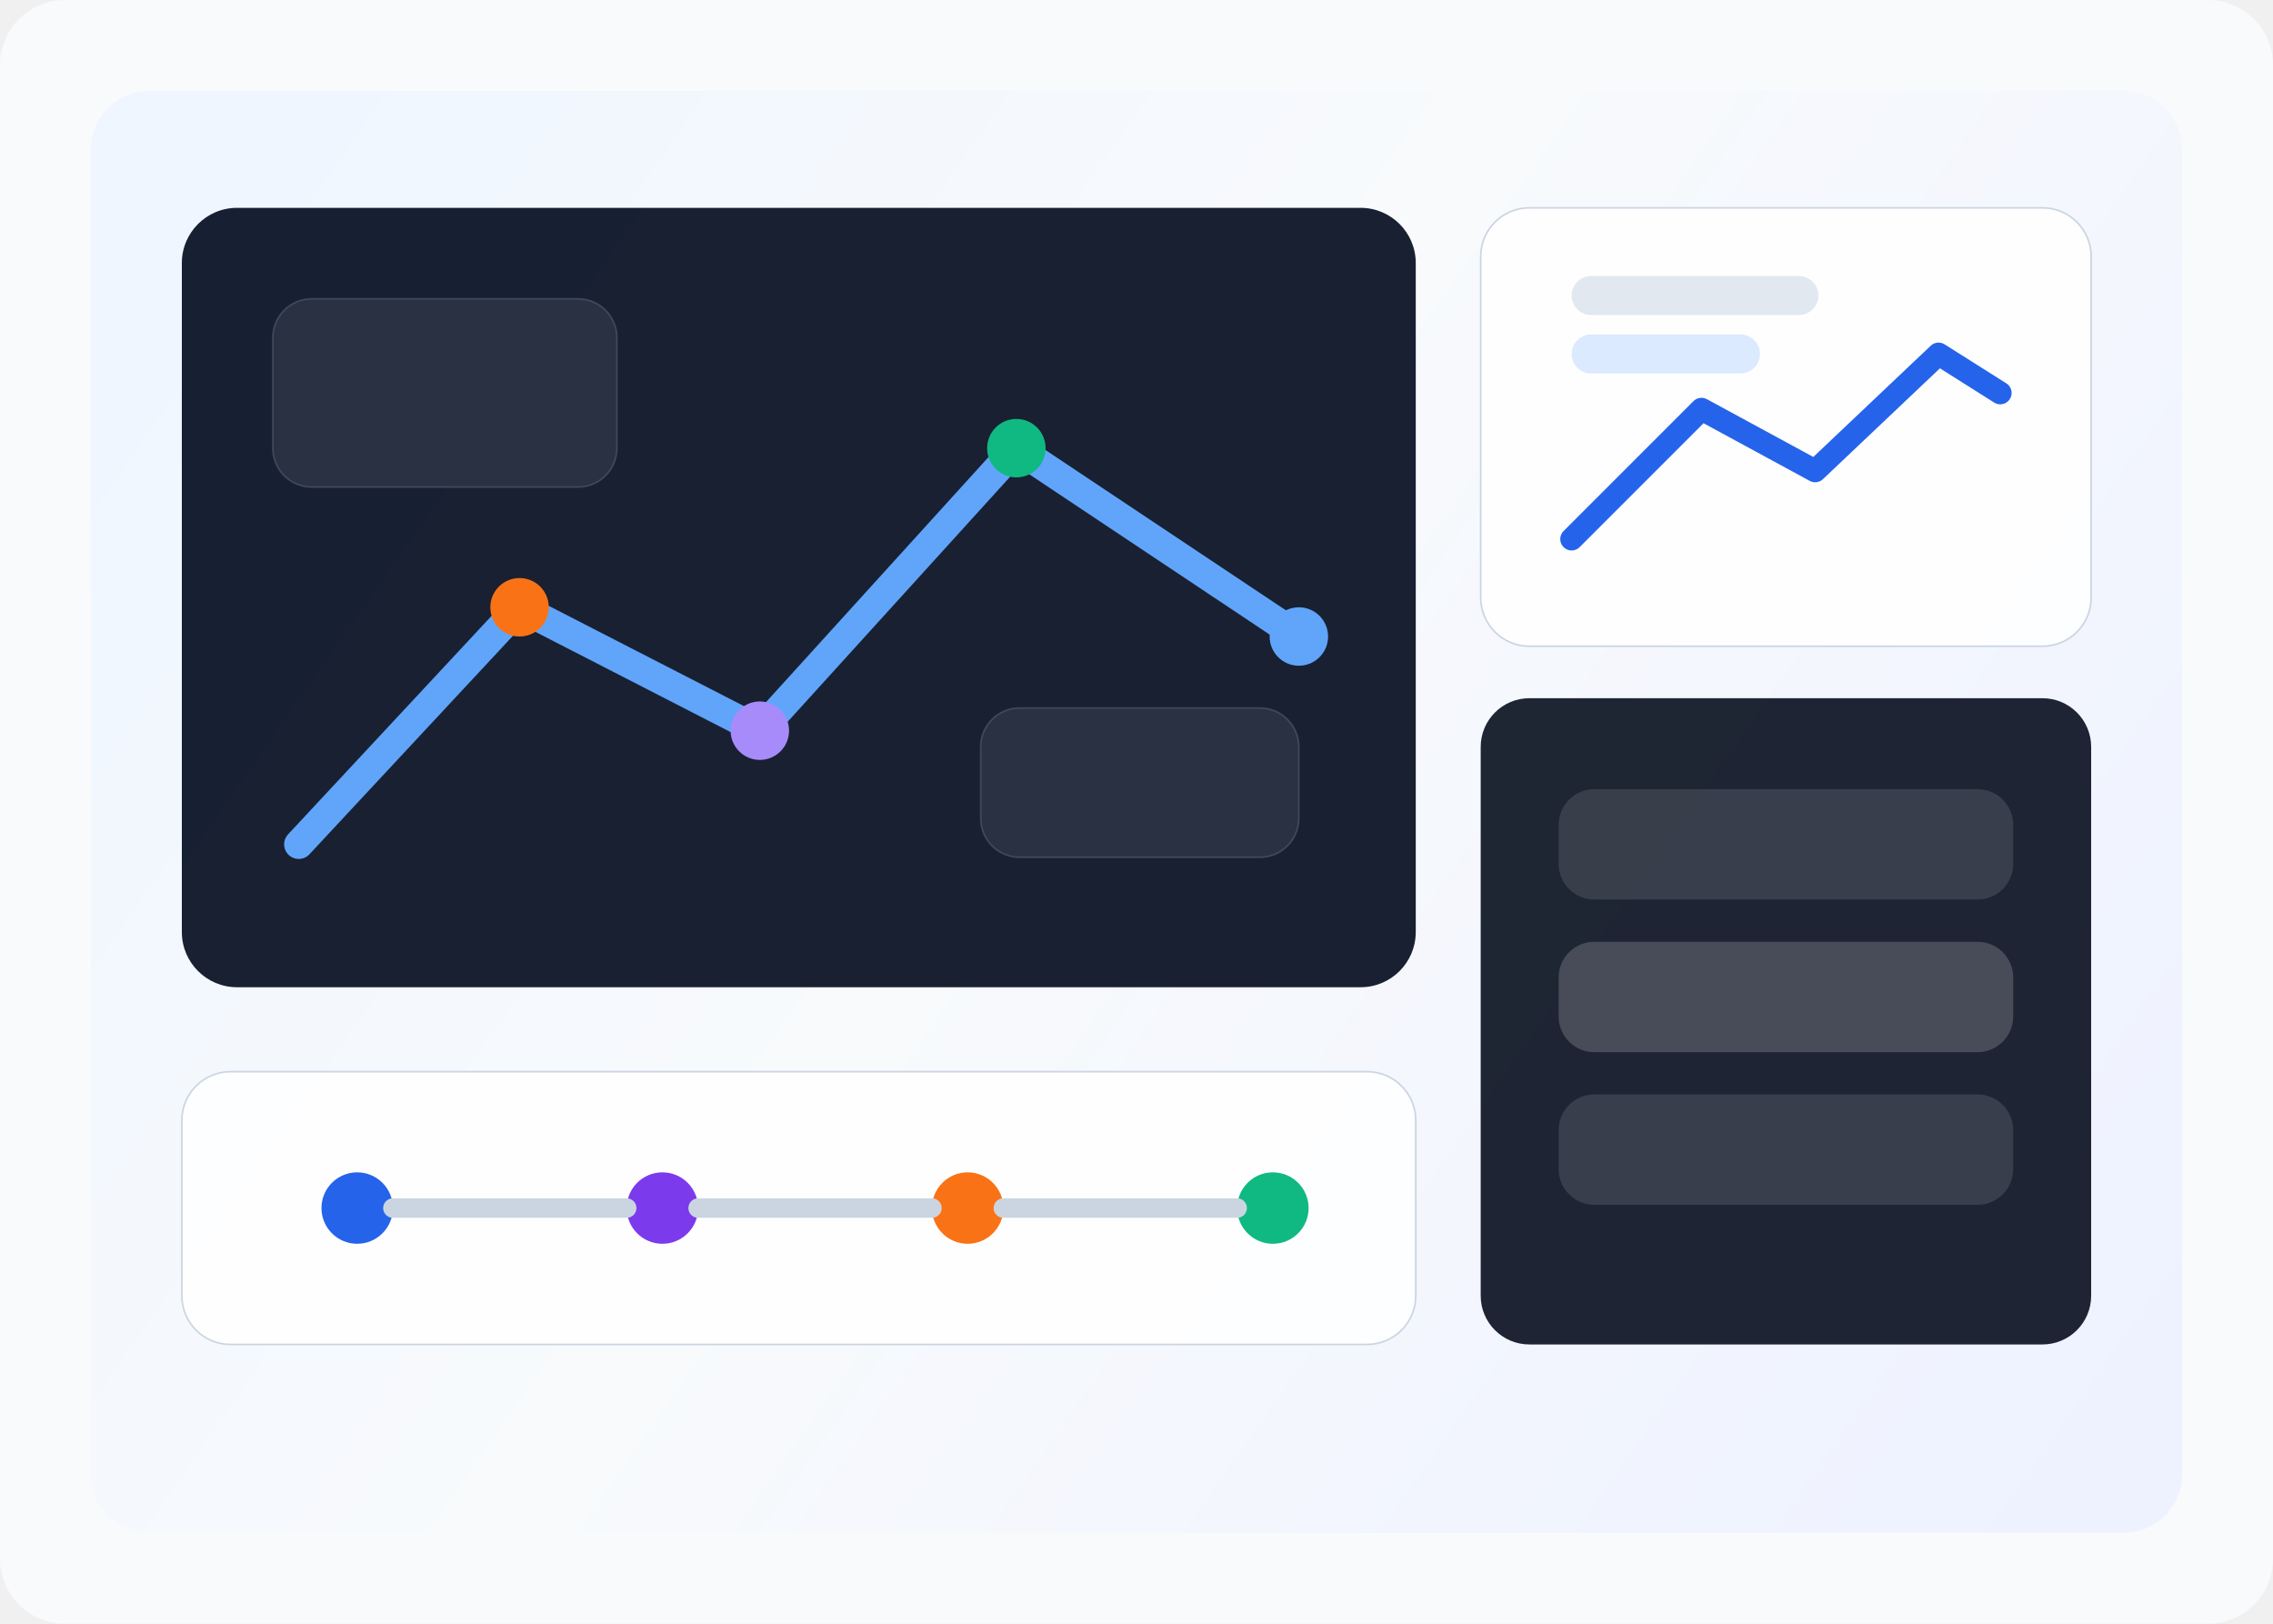
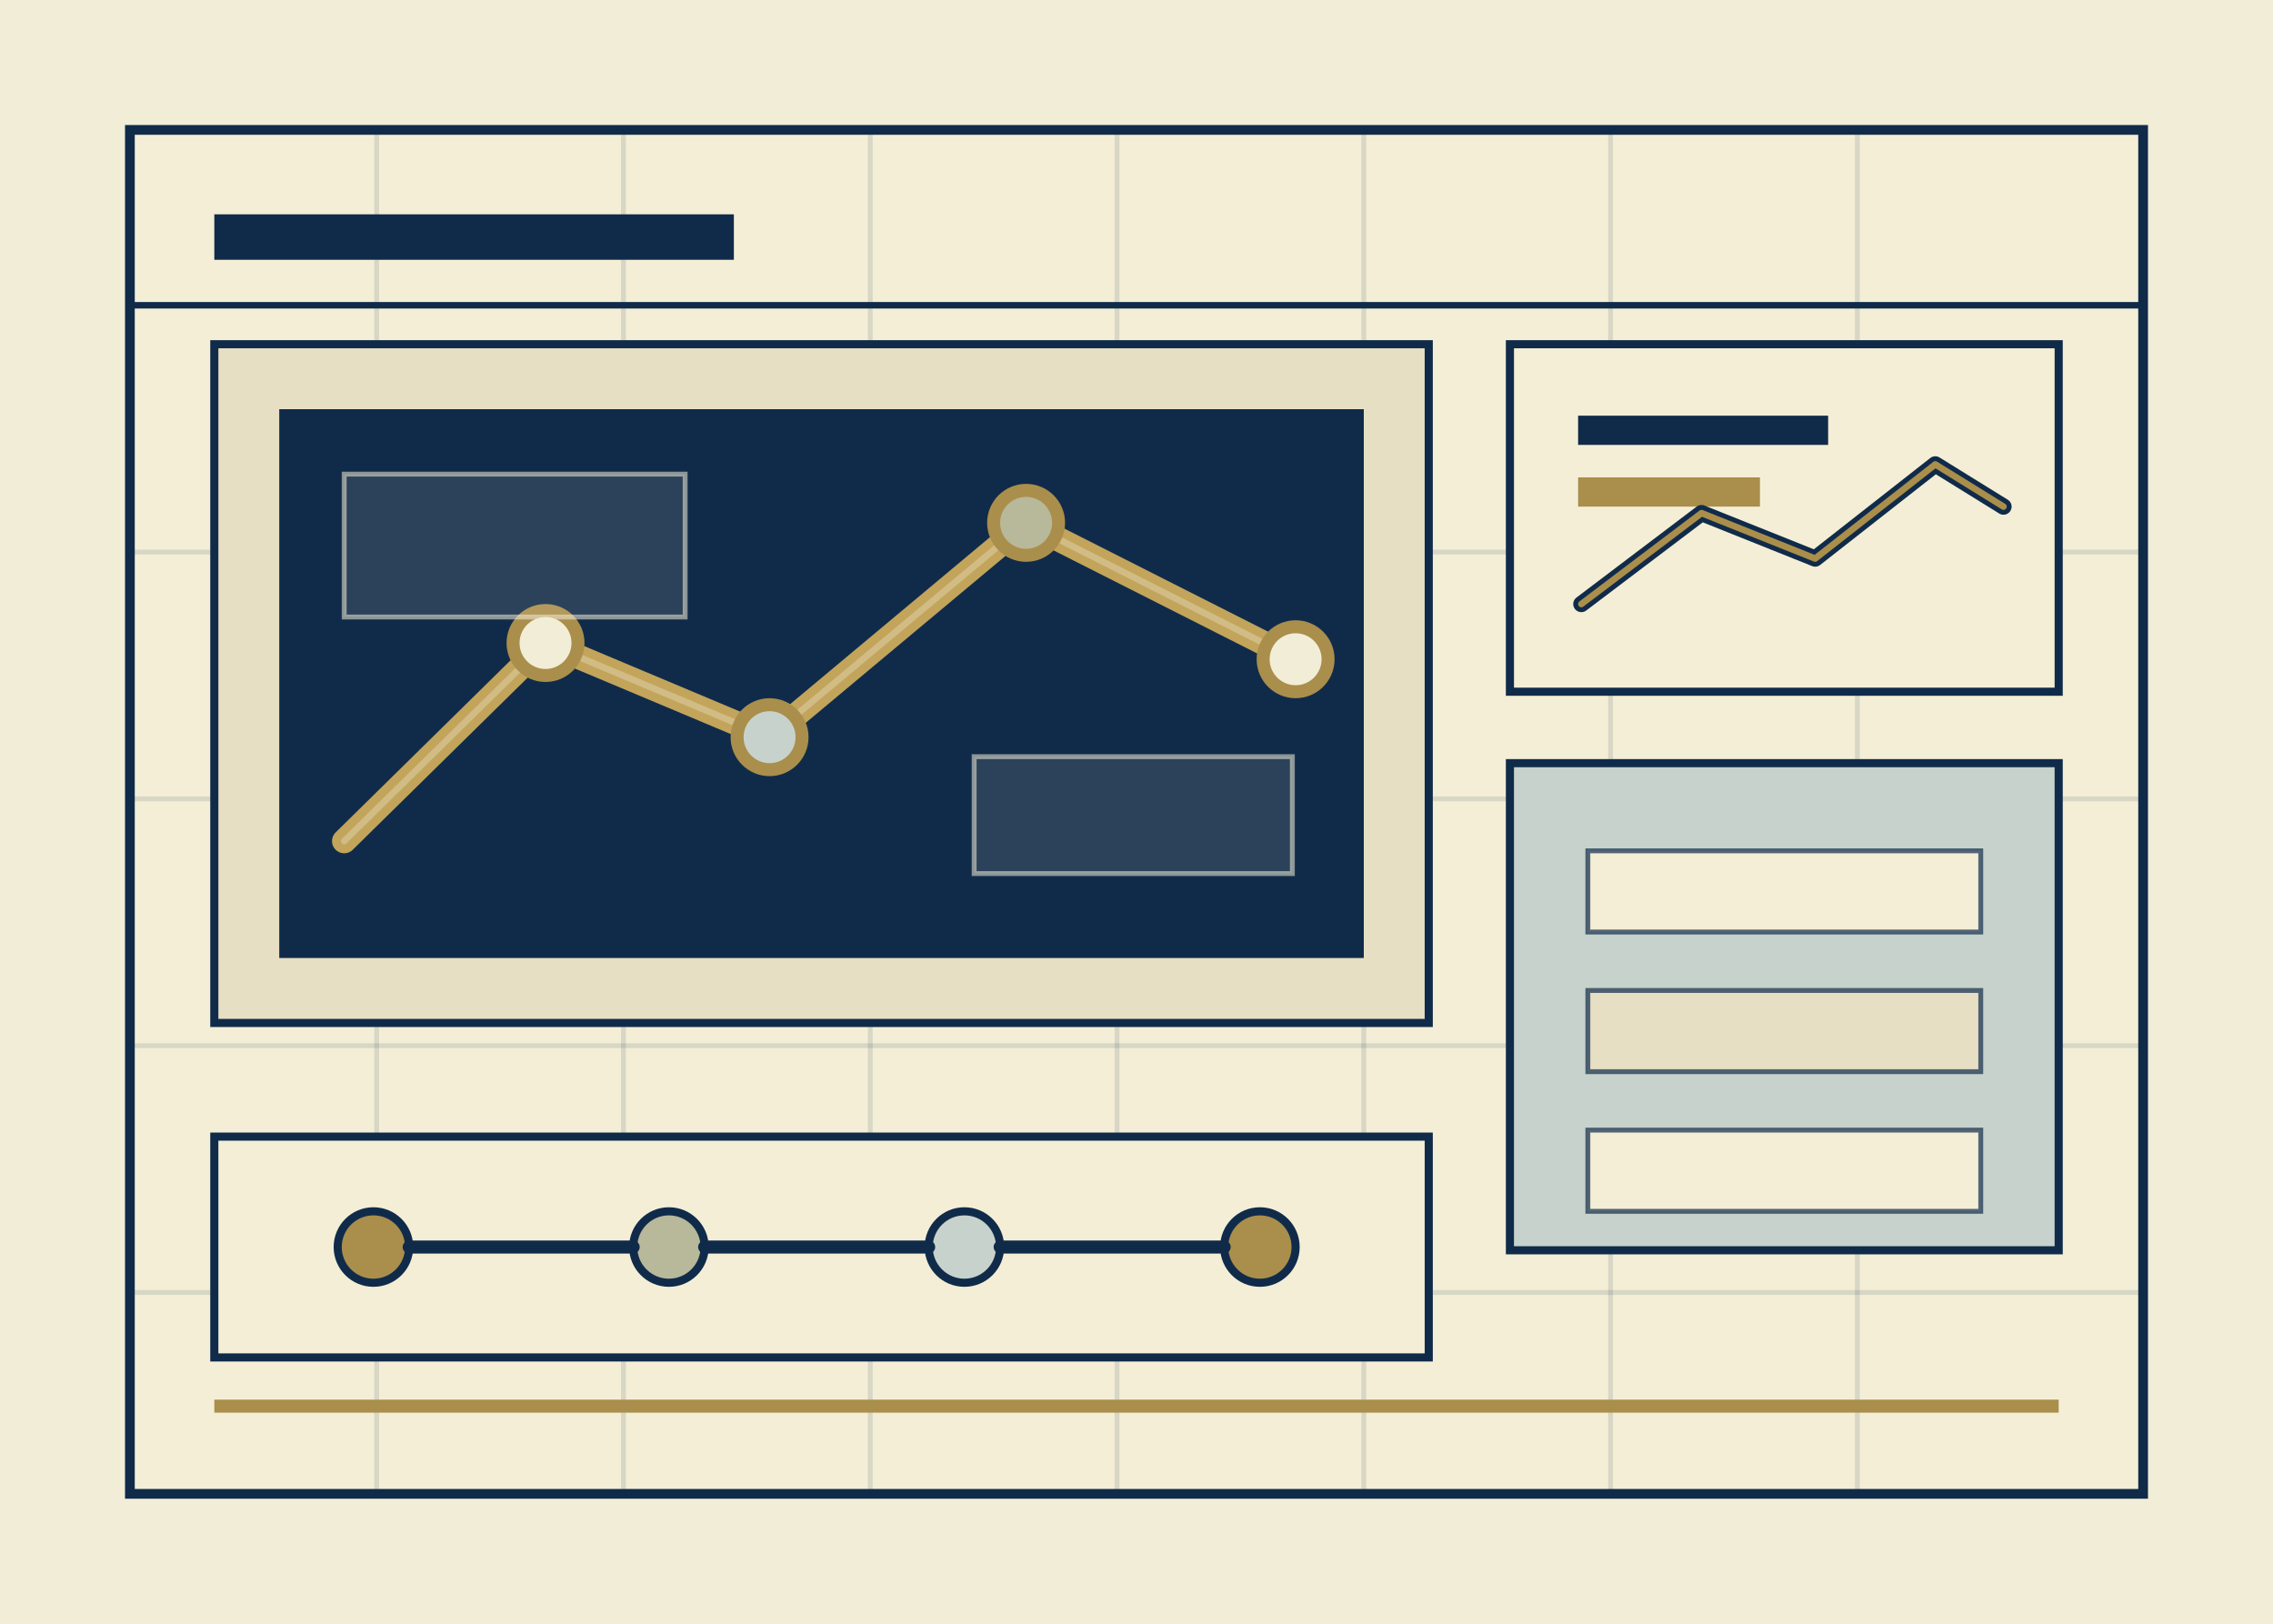
<svg xmlns="http://www.w3.org/2000/svg" width="1400" height="1000" viewBox="0 0 1400 1000" fill="none" role="img" aria-labelledby="title desc">
-   <rect width="1400" height="1000" rx="40" fill="#F8FAFC" />
-   <rect x="56" y="56" width="1288" height="888" rx="36" fill="url(#bg)" />
-   <rect x="112" y="128" width="760" height="480" rx="34" fill="#0F172A" fill-opacity="0.96" />
-   <path d="M184 520L320 374L468 450L626 276L800 392" stroke="#60A5FA" stroke-width="18" stroke-linecap="round" stroke-linejoin="round" />
-   <circle cx="320" cy="374" r="18" fill="#F97316" />
-   <circle cx="468" cy="450" r="18" fill="#A78BFA" />
-   <circle cx="626" cy="276" r="18" fill="#10B981" />
-   <circle cx="800" cy="392" r="18" fill="#60A5FA" />
-   <rect x="168" y="184" width="212" height="116" rx="24" fill="#FFFFFF" fill-opacity="0.08" stroke="#CBD5E1" stroke-opacity="0.18" />
-   <rect x="604" y="436" width="196" height="92" rx="24" fill="#FFFFFF" fill-opacity="0.08" stroke="#CBD5E1" stroke-opacity="0.18" />
-   <rect x="912" y="128" width="376" height="270" rx="30" fill="#FFFFFF" fill-opacity="0.88" stroke="#CBD5E1" />
-   <path d="M968 332L1048 252L1118 290L1194 218L1232 242" stroke="#2563EB" stroke-width="14" stroke-linecap="round" stroke-linejoin="round" />
-   <rect x="968" y="170" width="152" height="24" rx="12" fill="#E2E8F0" />
-   <rect x="968" y="206" width="116" height="24" rx="12" fill="#DBEAFE" />
-   <rect x="912" y="430" width="376" height="398" rx="30" fill="#111827" fill-opacity="0.94" />
-   <rect x="960" y="486" width="280" height="68" rx="22" fill="#FFFFFF" fill-opacity="0.12" />
-   <rect x="960" y="580" width="280" height="68" rx="22" fill="#FFFFFF" fill-opacity="0.18" />
-   <rect x="960" y="674" width="280" height="68" rx="22" fill="#FFFFFF" fill-opacity="0.12" />
-   <rect x="112" y="660" width="760" height="168" rx="30" fill="#FFFFFF" fill-opacity="0.86" stroke="#CBD5E1" />
-   <circle cx="220" cy="744" r="22" fill="#2563EB" />
-   <circle cx="408" cy="744" r="22" fill="#7C3AED" />
-   <circle cx="596" cy="744" r="22" fill="#F97316" />
-   <circle cx="784" cy="744" r="22" fill="#10B981" />
-   <path d="M242 744H386" stroke="#CBD5E1" stroke-width="12" stroke-linecap="round" />
-   <path d="M430 744H574" stroke="#CBD5E1" stroke-width="12" stroke-linecap="round" />
-   <path d="M618 744H762" stroke="#CBD5E1" stroke-width="12" stroke-linecap="round" />
-   <defs>
-     <linearGradient id="bg" x1="112" y1="96" x2="1288" y2="920" gradientUnits="userSpaceOnUse">
-       <stop stop-color="#EFF6FF" />
-       <stop offset="0.45" stop-color="#F8FAFC" />
-       <stop offset="1" stop-color="#EEF2FF" />
-     </linearGradient>
-   </defs>
+   <rect width="1400" height="1000" fill="#F2EDD7" />
+   <path d="M80 80H1320V920H80V80Z" fill="#F4EED6" stroke="#102B4A" stroke-width="6" />
+   <path d="M80 188H1320" stroke="#102B4A" stroke-width="4" />
+   <path d="M232 80V920M384 80V920M536 80V920M688 80V920M840 80V920M992 80V920M1144 80V920" stroke="#102B4A" stroke-opacity="0.12" stroke-width="3" />
+   <path d="M80 340H1320M80 492H1320M80 644H1320M80 796H1320" stroke="#102B4A" stroke-opacity="0.12" stroke-width="3" />
+   <rect x="132" y="132" width="320" height="28" fill="#102B4A" />
+   <rect x="132" y="212" width="748" height="418" fill="#E7DFC4" stroke="#102B4A" stroke-width="5" />
+   <rect x="172" y="252" width="668" height="338" fill="#102B4A" />
+   <path d="M212 518L336 396L474 454L632 322L798 406" stroke="#C2A45B" stroke-width="15" stroke-linecap="round" stroke-linejoin="round" />
+   <path d="M212 518L336 396L474 454L632 322L798 406" stroke="#F2EDD7" stroke-opacity="0.34" stroke-width="4" stroke-linecap="round" stroke-linejoin="round" />
+   <circle cx="336" cy="396" r="20" fill="#F2EDD7" stroke="#AA8E4B" stroke-width="8" />
+   <circle cx="474" cy="454" r="20" fill="#C8D2CC" stroke="#AA8E4B" stroke-width="8" />
+   <circle cx="632" cy="322" r="20" fill="#B8B89A" stroke="#AA8E4B" stroke-width="8" />
+   <circle cx="798" cy="406" r="20" fill="#F2EDD7" stroke="#AA8E4B" stroke-width="8" />
+   <rect x="212" y="292" width="210" height="88" fill="#F2EDD7" fill-opacity="0.12" stroke="#F2EDD7" stroke-opacity="0.55" stroke-width="3" />
+   <rect x="600" y="466" width="196" height="72" fill="#F2EDD7" fill-opacity="0.12" stroke="#F2EDD7" stroke-opacity="0.55" stroke-width="3" />
+   <rect x="930" y="212" width="338" height="214" fill="#F4EED6" stroke="#102B4A" stroke-width="5" />
+   <rect x="972" y="256" width="154" height="18" fill="#102B4A" />
+   <rect x="972" y="294" width="112" height="18" fill="#AA8E4B" />
+   <path d="M974 372L1048 316L1118 344L1192 286L1234 312" stroke="#102B4A" stroke-width="10" stroke-linecap="round" stroke-linejoin="round" />
+   <path d="M974 372L1048 316L1118 344L1192 286L1234 312" stroke="#AA8E4B" stroke-width="4" stroke-linecap="round" stroke-linejoin="round" />
+   <rect x="930" y="470" width="338" height="300" fill="#C8D2CC" stroke="#102B4A" stroke-width="5" />
+   <rect x="978" y="524" width="242" height="50" fill="#F4EED6" stroke="#102B4A" stroke-opacity="0.7" stroke-width="3" />
+   <rect x="978" y="610" width="242" height="50" fill="#E7DFC4" stroke="#102B4A" stroke-opacity="0.7" stroke-width="3" />
+   <rect x="978" y="696" width="242" height="50" fill="#F4EED6" stroke="#102B4A" stroke-opacity="0.7" stroke-width="3" />
+   <rect x="132" y="700" width="748" height="136" fill="#F4EED6" stroke="#102B4A" stroke-width="5" />
+   <circle cx="230" cy="768" r="22" fill="#AA8E4B" stroke="#102B4A" stroke-width="5" />
+   <circle cx="412" cy="768" r="22" fill="#B8B89A" stroke="#102B4A" stroke-width="5" />
+   <circle cx="594" cy="768" r="22" fill="#C8D2CC" stroke="#102B4A" stroke-width="5" />
+   <circle cx="776" cy="768" r="22" fill="#AA8E4B" stroke="#102B4A" stroke-width="5" />
+   <path d="M252 768H390M434 768H572M616 768H754" stroke="#102B4A" stroke-width="8" stroke-linecap="round" />
+   <path d="M132 866H1268" stroke="#AA8E4B" stroke-width="8" />
</svg>
